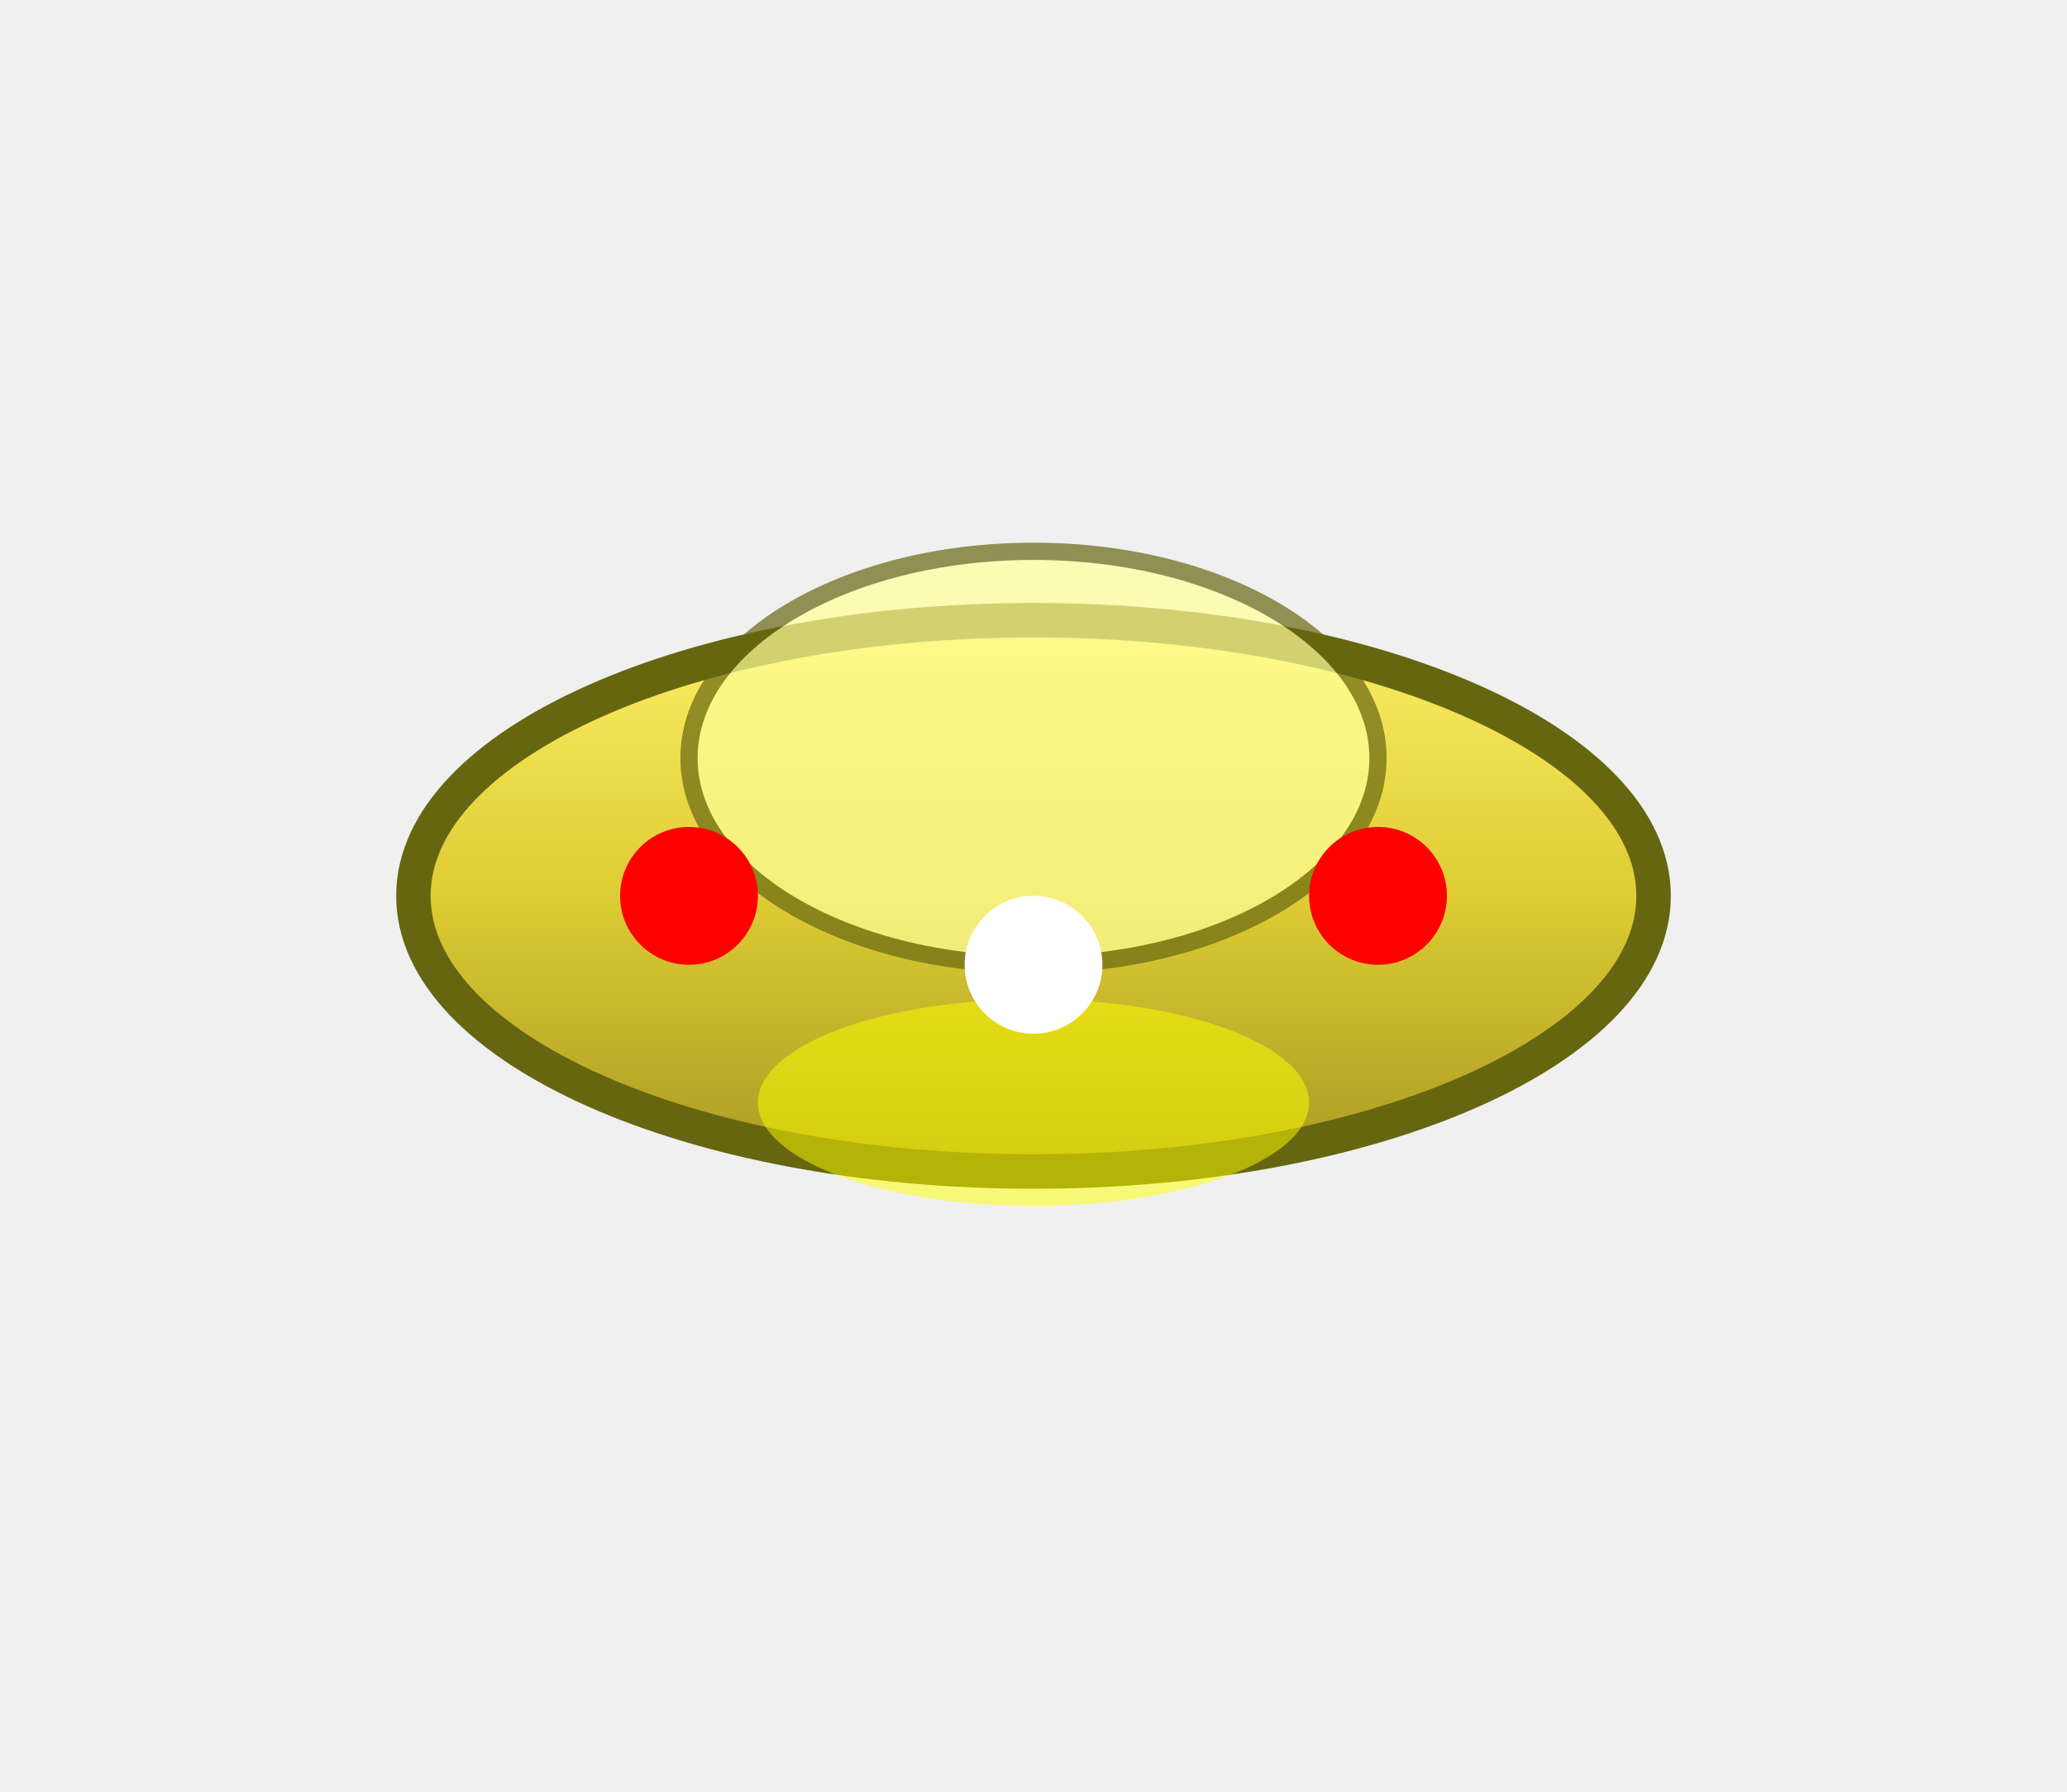
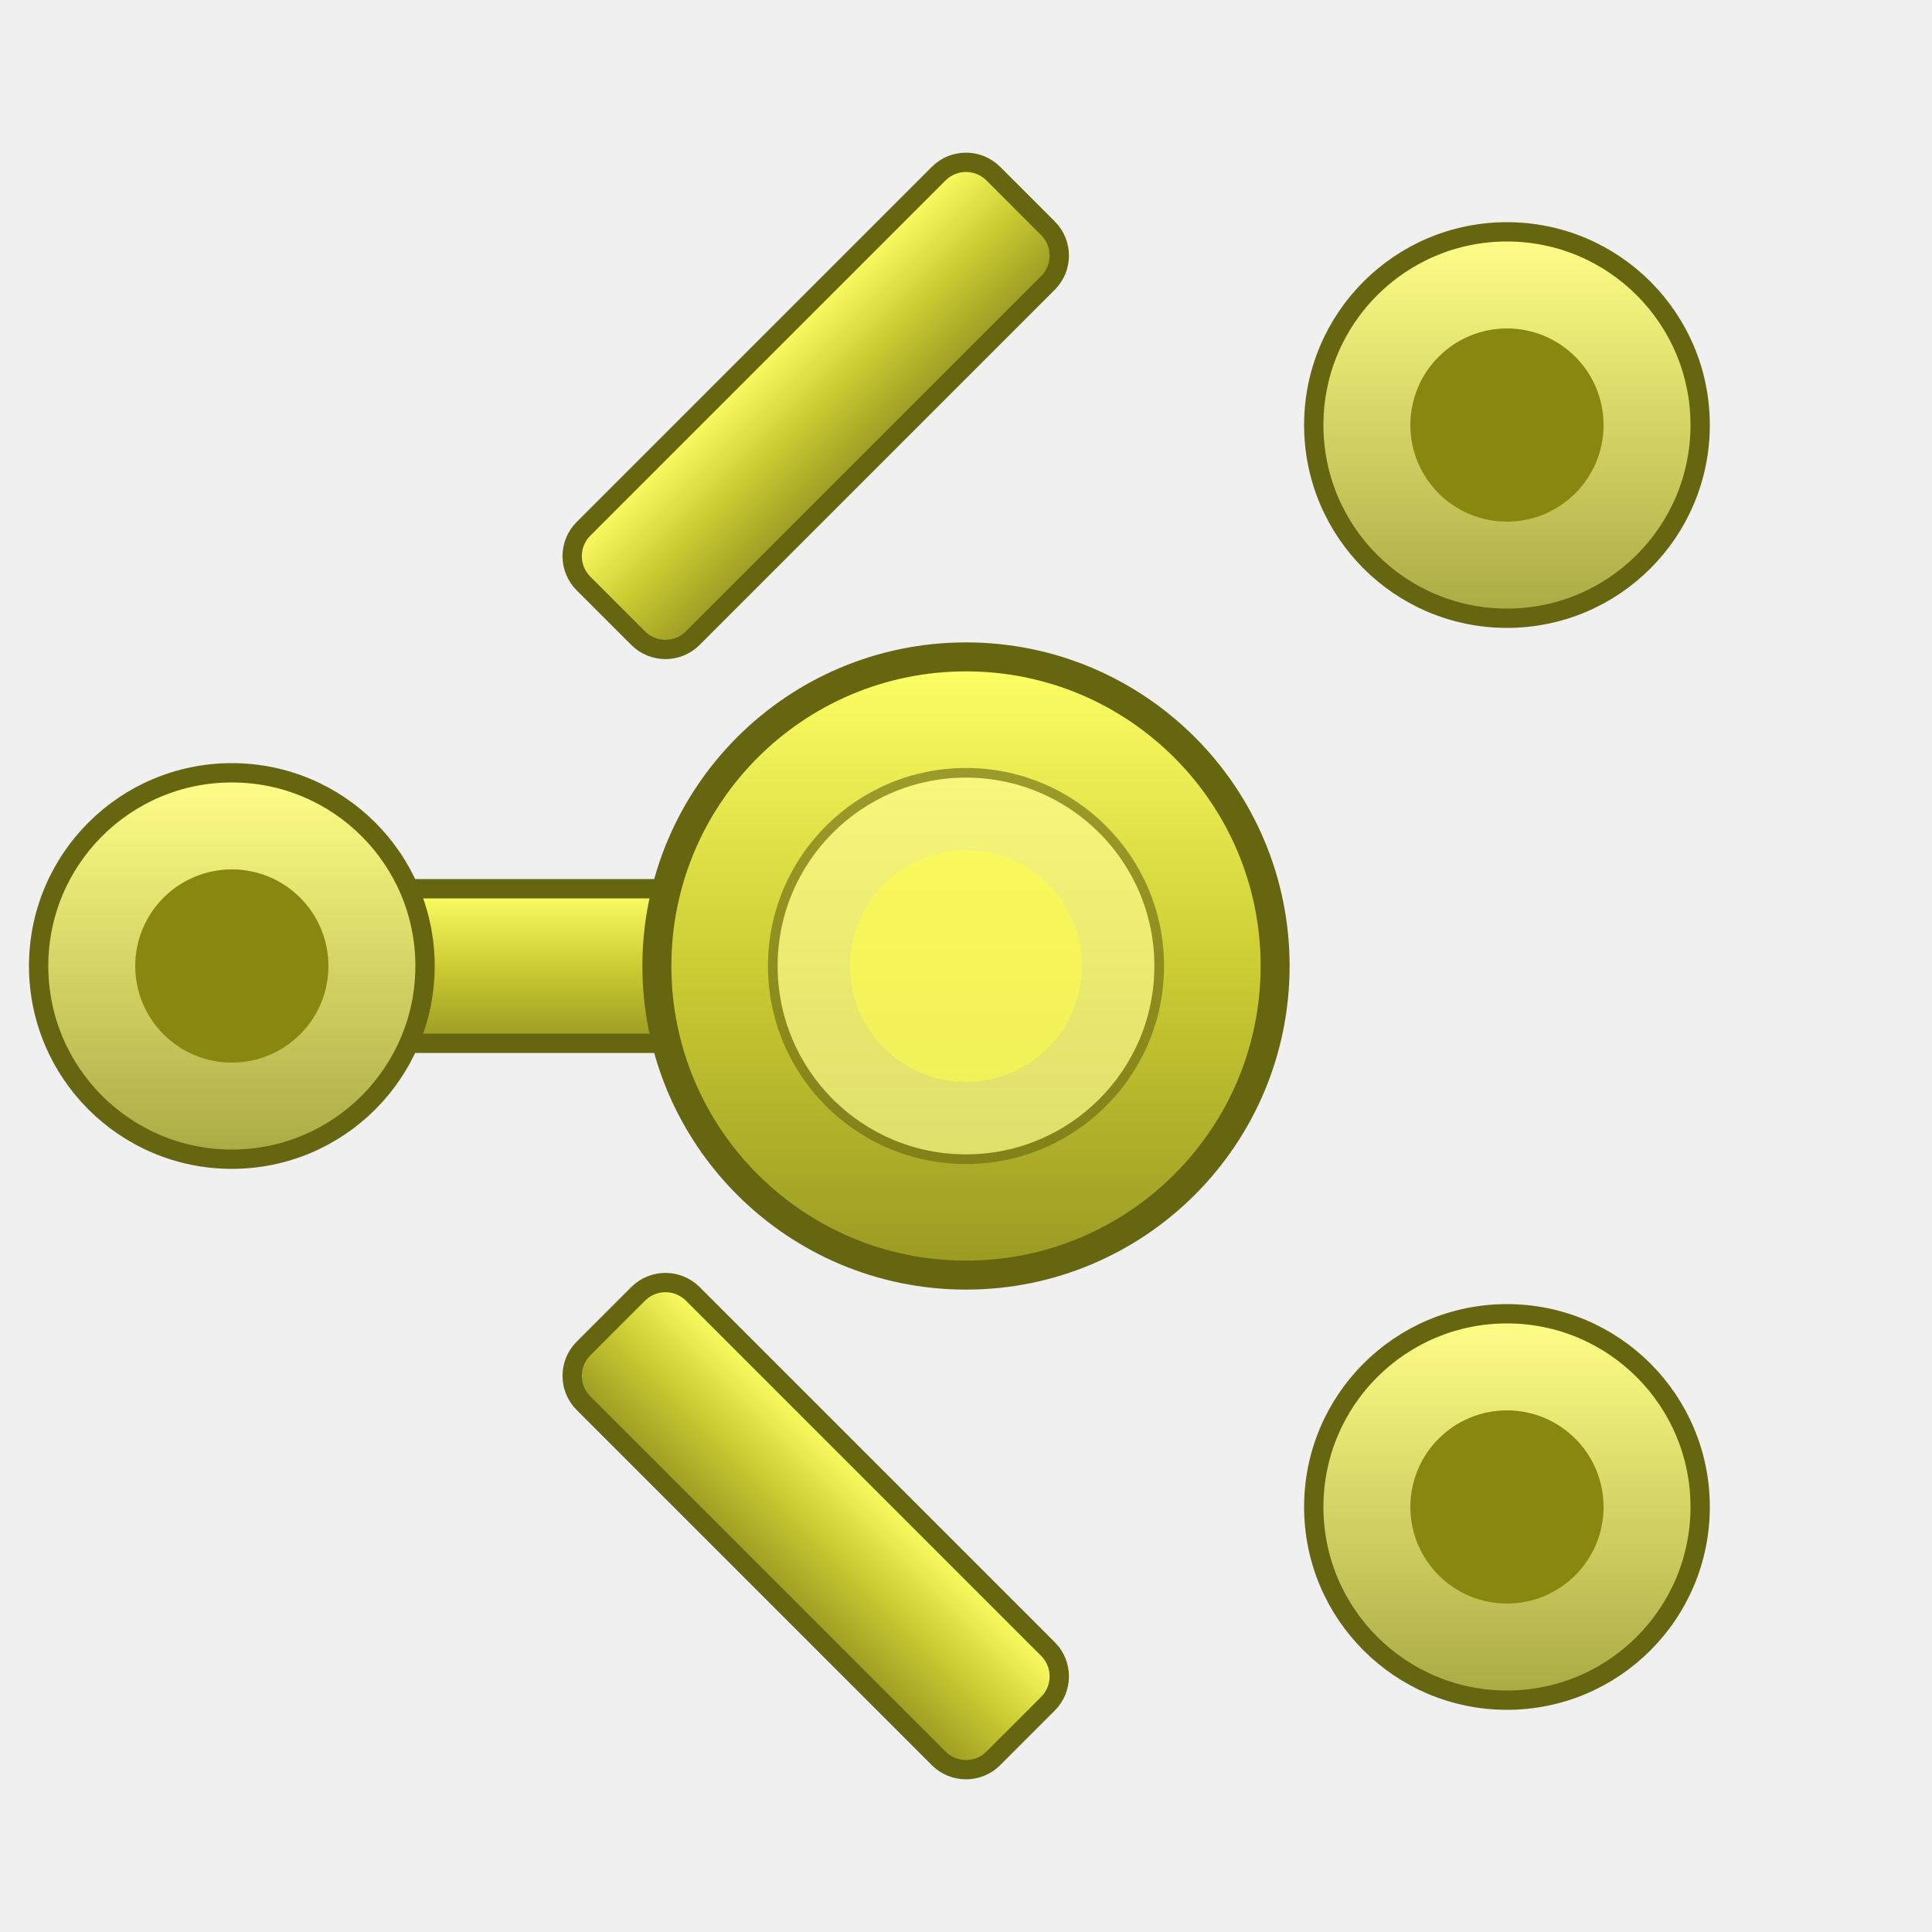
- <svg xmlns="http://www.w3.org/2000/svg" viewBox="0 0 60 52">
+ <svg xmlns="http://www.w3.org/2000/svg" viewBox="0 0 100 100">
  <defs>
-     <linearGradient id="astronef-body-yellow" x1="0%" y1="0%" x2="0%" y2="100%">
-       <stop offset="0%" style="stop-color:#FFEE66" />
-       <stop offset="50%" style="stop-color:#DDCC33" />
-       <stop offset="100%" style="stop-color:#AA9922" />
+     <linearGradient id="astronef-hull-yellow" x1="0%" y1="0%" x2="0%" y2="100%">
+       <stop offset="0%" style="stop-color:#FFFF66" />
+       <stop offset="50%" style="stop-color:#CCCC33" />
+       <stop offset="100%" style="stop-color:#999922" />
+     </linearGradient>
+     <linearGradient id="astronef-pod-yellow" x1="0%" y1="0%" x2="0%" y2="100%">
+       <stop offset="0%" style="stop-color:#FFFF88" />
+       <stop offset="100%" style="stop-color:#AAAA44" />
    </linearGradient>
  </defs>
-   <ellipse cx="30" cy="26" rx="18" ry="8" fill="url(#astronef-body-yellow)" stroke="#666611" stroke-width="1" />
-   <ellipse cx="30" cy="22" rx="10" ry="6" fill="#FFFF99" opacity="0.7" stroke="#666611" stroke-width="0.5" />
-   <ellipse cx="30" cy="32" rx="8" ry="3" fill="#FFFF00" opacity="0.5" />
-   <circle cx="20" cy="26" r="2" fill="#FF0000" />
-   <circle cx="30" cy="28" r="2" fill="#FFFFFF" />
-   <circle cx="40" cy="26" r="2" fill="#FF0000" />
+   <rect x="10" y="46" width="35" height="8" rx="2" fill="url(#astronef-hull-yellow)" stroke="#666611" stroke-width="1" />
+   <rect x="50" y="20" width="30" height="8" rx="2" fill="url(#astronef-hull-yellow)" stroke="#666611" stroke-width="1" transform="rotate(-45 50 50)" />
+   <rect x="50" y="72" width="30" height="8" rx="2" fill="url(#astronef-hull-yellow)" stroke="#666611" stroke-width="1" transform="rotate(45 50 50)" />
+   <circle cx="50" cy="50" r="16" fill="url(#astronef-hull-yellow)" stroke="#666611" stroke-width="1.5" />
+   <circle cx="50" cy="50" r="10" fill="#FFFF99" opacity="0.6" stroke="#666611" stroke-width="0.5" />
+   <circle cx="12" cy="50" r="10" fill="url(#astronef-pod-yellow)" stroke="#666611" stroke-width="1" />
+   <circle cx="12" cy="50" r="5" fill="#888811" />
+   <circle cx="78" cy="22" r="10" fill="url(#astronef-pod-yellow)" stroke="#666611" stroke-width="1" />
+   <circle cx="78" cy="22" r="5" fill="#888811" />
+   <circle cx="78" cy="78" r="10" fill="url(#astronef-pod-yellow)" stroke="#666611" stroke-width="1" />
+   <circle cx="78" cy="78" r="5" fill="#888811" />
+   <circle cx="50" cy="50" r="6" fill="#FFFF44" opacity="0.5" />
</svg>
